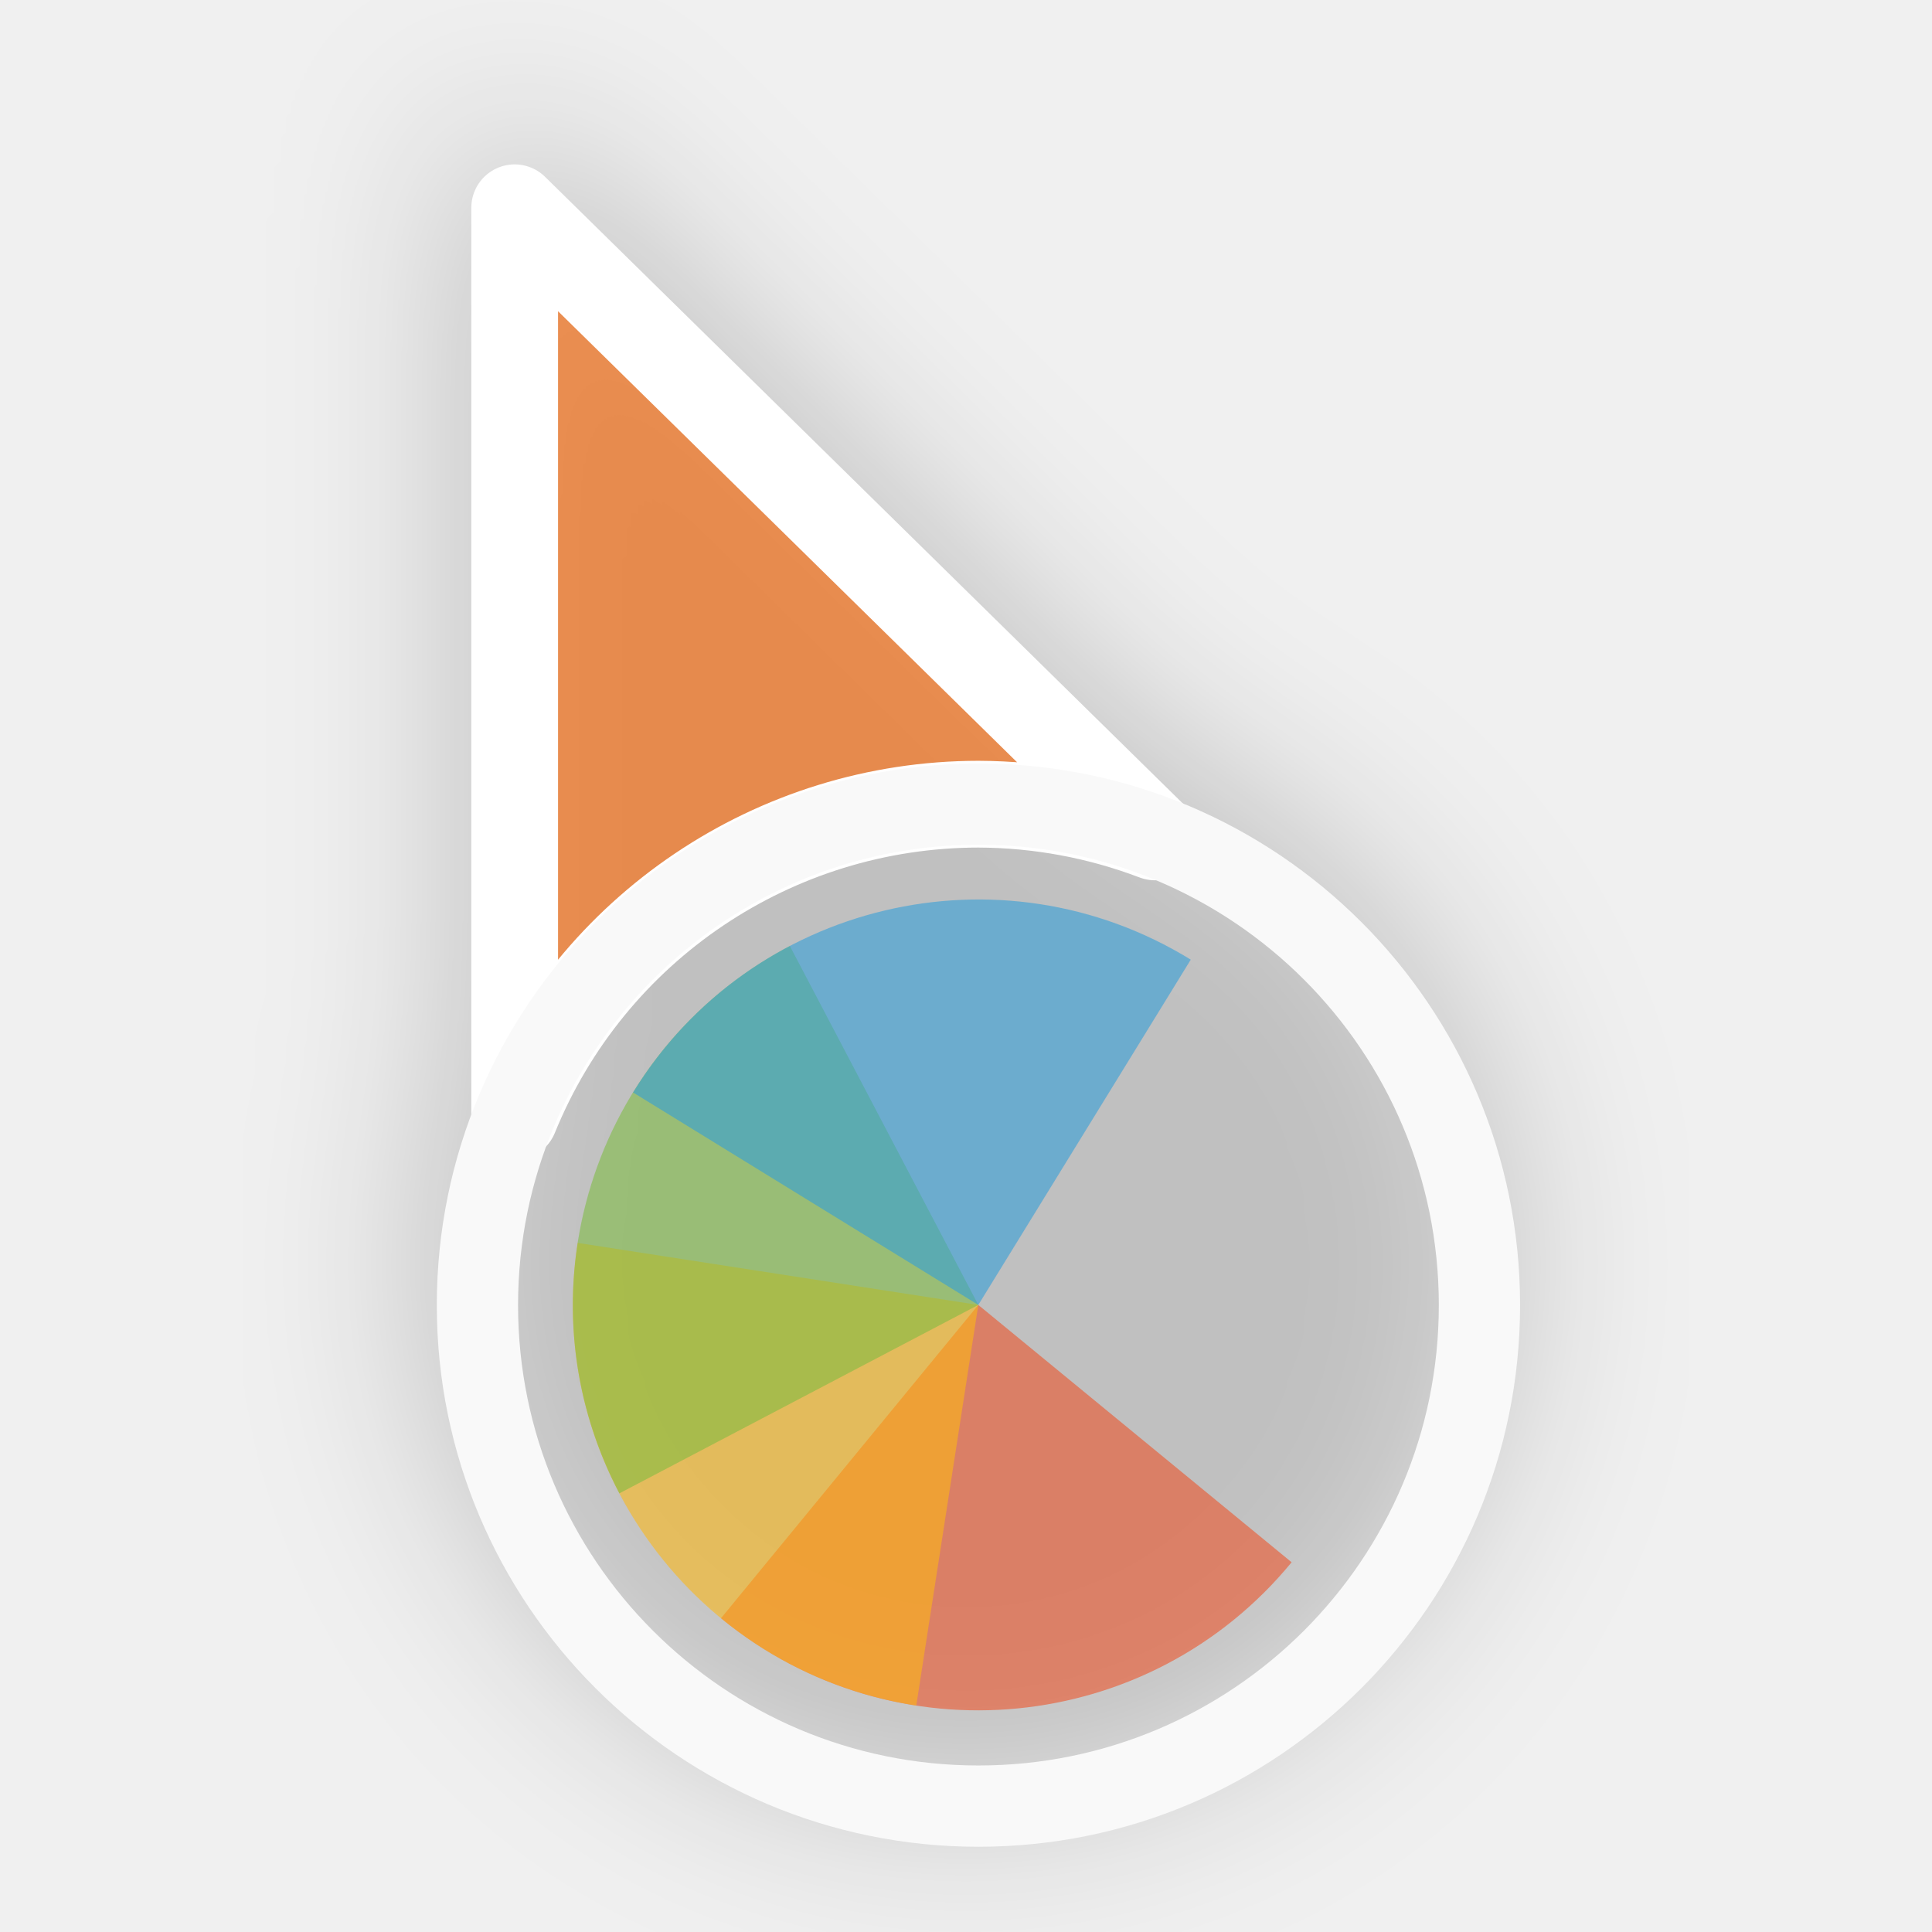
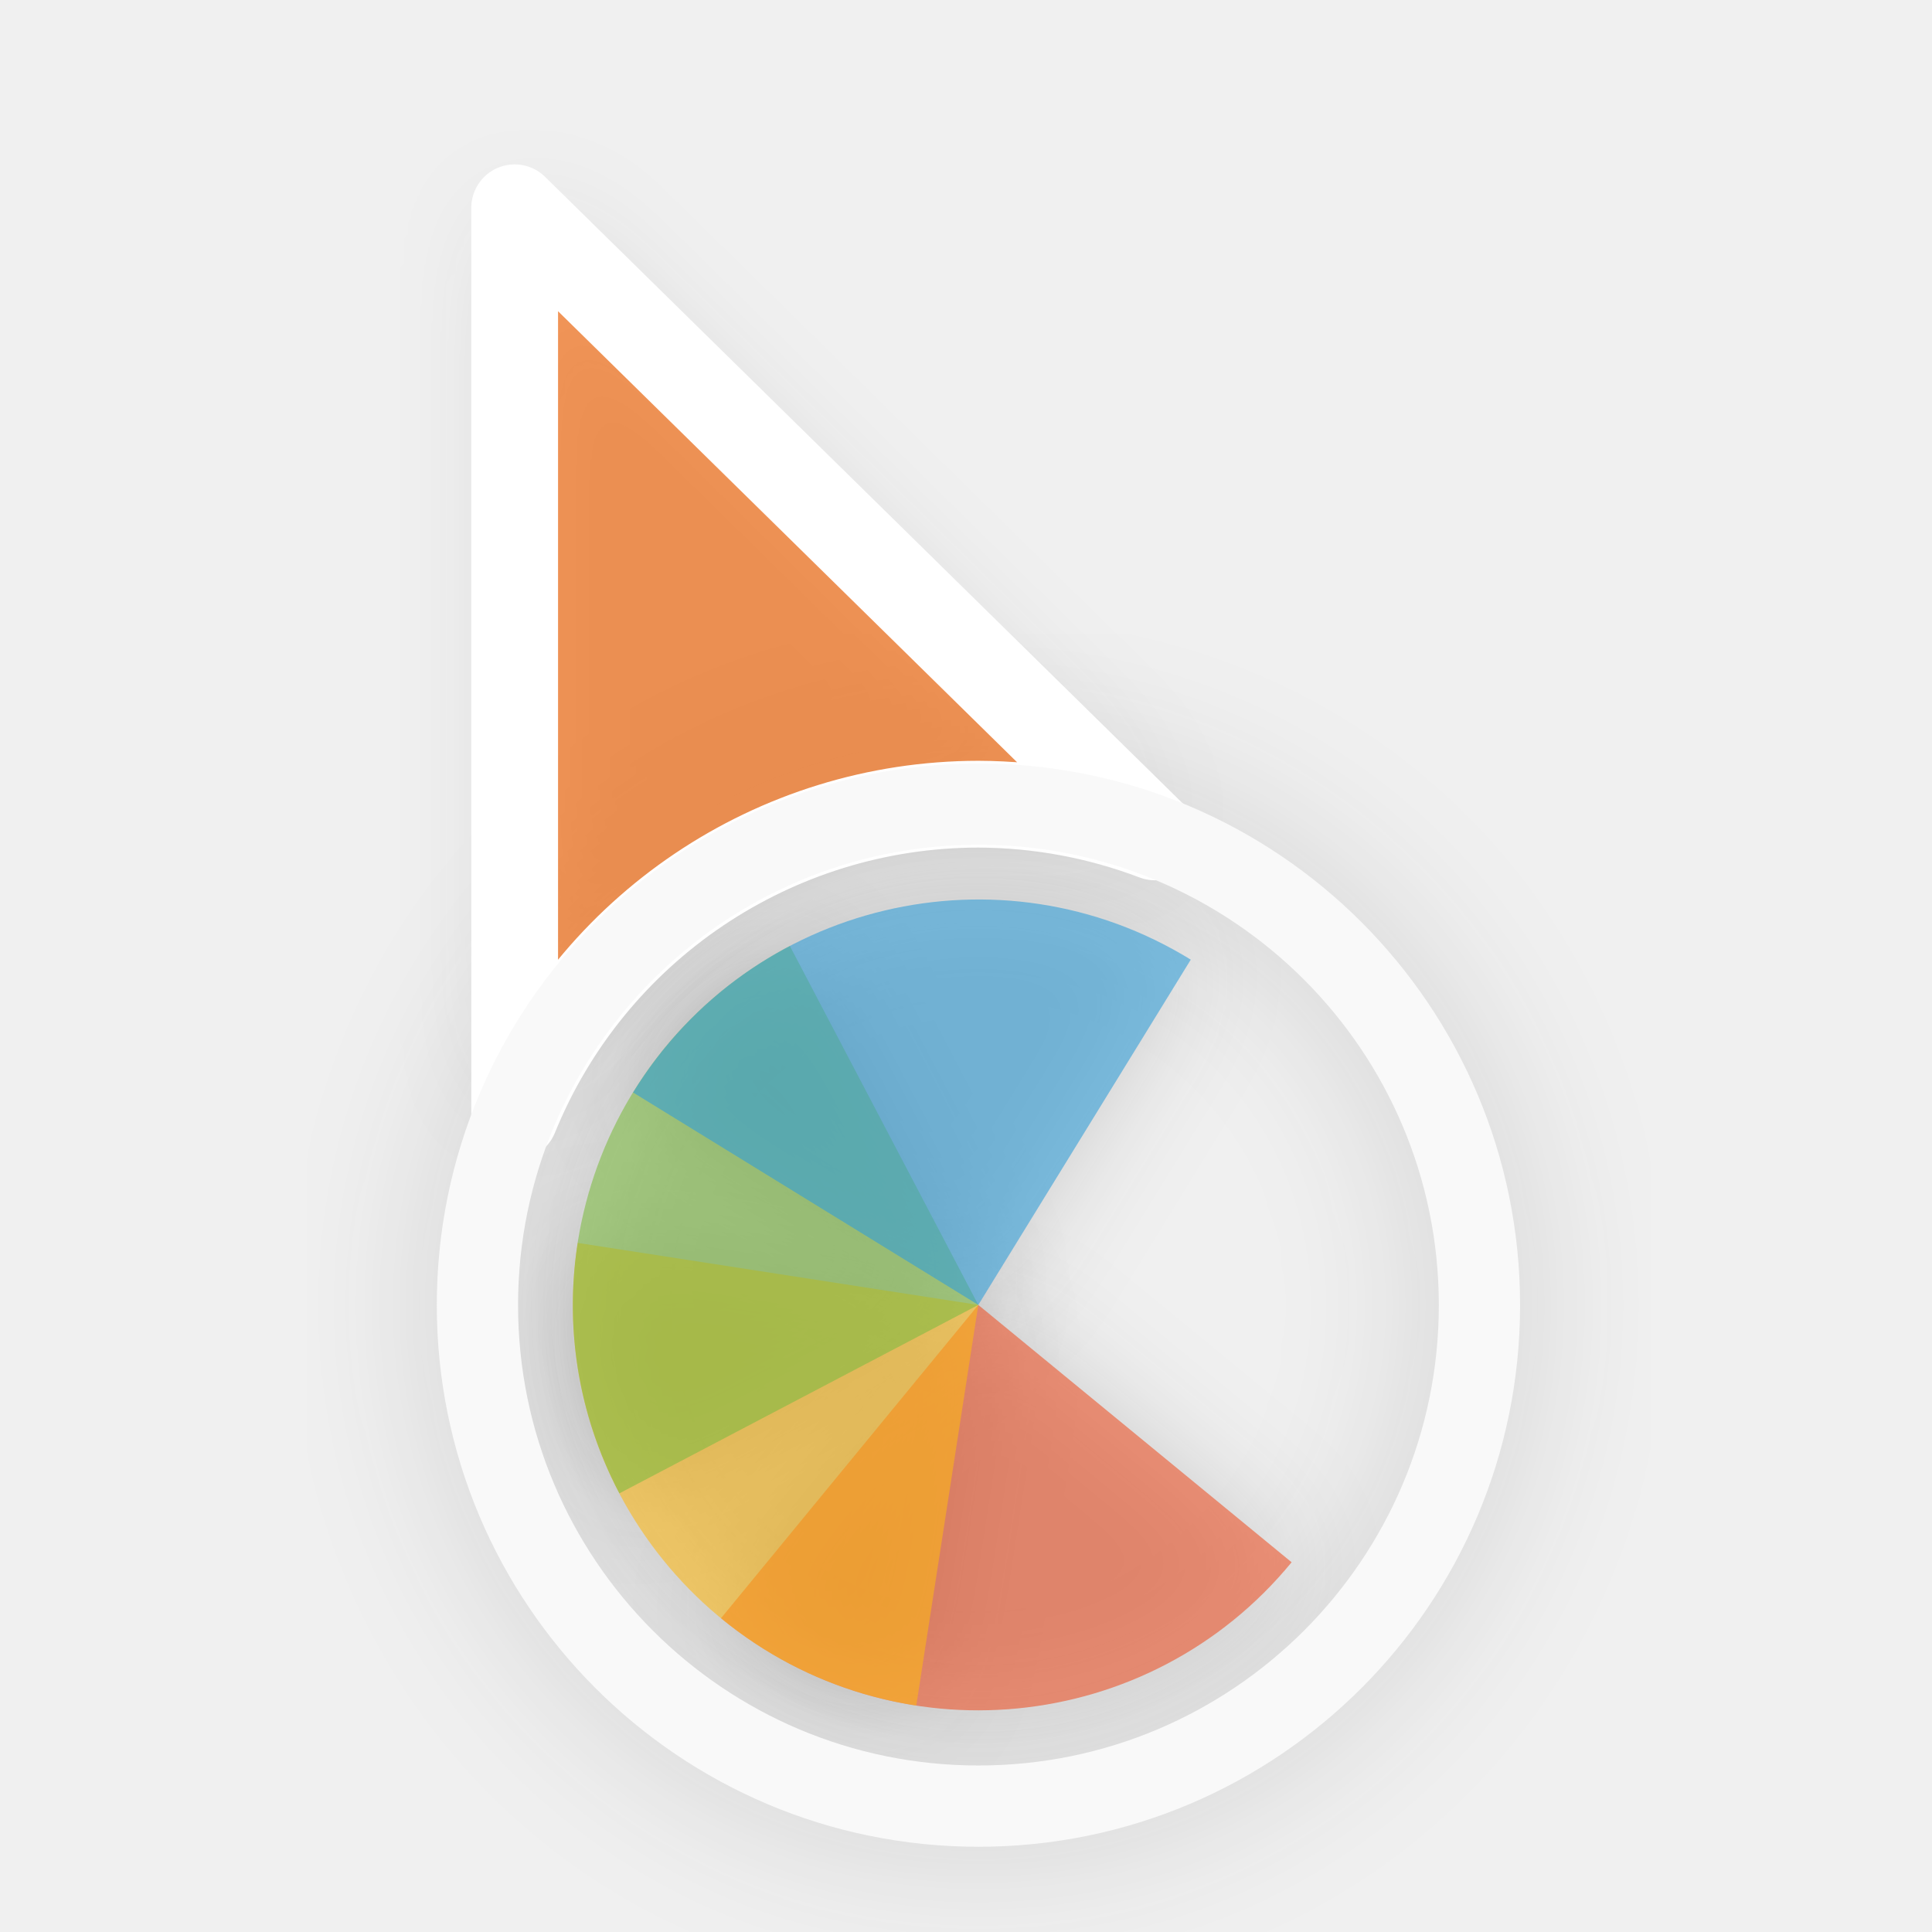
<svg xmlns="http://www.w3.org/2000/svg" width="100" height="100" viewBox="0 0 75 75" version="1.1" id="svg2">
  <defs id="defs11">
    <clipPath id="clip1">
      <path id="path4225" d="m 17,10 14,0 0,20 -14,0 m 0,-20" />
    </clipPath>
    <clipPath id="clip2">
      <path id="path4228" d="m 41.895,19.992 c 0,10.582 -8.02,19.16 -17.895,19.16 -9.875,0 -17.891,-8.574 -17.891,-19.16 0,-10.586 8.02,-19.16 17.891,-19.16 9.879,0 17.895,8.574 17.895,19.16 m 0,0" />
    </clipPath>
-     <filter height="1.277" y="-0.139" width="1.442" x="-0.221" id="filter838" style="color-interpolation-filters:sRGB">
-       <feGaussianBlur id="feGaussianBlur840" stdDeviation="1.593" />
+     <filter style="color-interpolation-filters:sRGB" id="filter3122" x="-0.206" width="1.412" y="-0.145" height="1.291">
+       <feGaussianBlur stdDeviation="0.861" id="feGaussianBlur3124" />
+     </filter>
+     <filter style="color-interpolation-filters:sRGB" id="filter3126" x="-0.17" width="1.341" y="-0.17" height="1.341">
+       <feGaussianBlur stdDeviation="1.114" id="feGaussianBlur3128" />
+     </filter>
+     <filter style="color-interpolation-filters:sRGB" id="filter3130" x="-0.234" width="1.467" y="-0.321" height="1.643">
+       <feGaussianBlur stdDeviation="0.85" id="feGaussianBlur3132" />
+     </filter>
+     <filter style="color-interpolation-filters:sRGB" id="filter3134" x="-0.321" width="1.643" y="-0.238" height="1.476">
+       <feGaussianBlur stdDeviation="0.85" id="feGaussianBlur3136" />
+     </filter>
+     <filter style="color-interpolation-filters:sRGB" id="filter3138" x="-0.321" width="1.643" y="-0.282" height="1.563">
+       <feGaussianBlur stdDeviation="0.85" id="feGaussianBlur3140" />
+     </filter>
+     <filter style="color-interpolation-filters:sRGB" id="filter3142" x="-0.228" width="1.457" y="-0.321" height="1.643">
+       <feGaussianBlur stdDeviation="0.85" id="feGaussianBlur3144" />
    </filter>
  </defs>
  <g transform="matrix(2.479809,0,0,2.480421,0.6048143,1.021572)" id="g64">
+     <path style="opacity:0.169;fill:#1a1a1a;fill-opacity:1;stroke-width:0.568;filter:url(#filter3142)" d="m 19.975,24.038 -4.904,-4.027 -4.028,4.903 a 6.347,6.345 0 0 0 8.933,-0.876 z" id="path3102" />
+     <path id="path3104" d="m 8.799,19.04 6.272,0.971 -0.971,6.27 A 6.347,6.345 0 0 1 8.799,19.04 Z" style="opacity:0.169;fill:#1a1a1a;fill-opacity:1;stroke-width:0.568;filter:url(#filter3138)" />
+     <path style="opacity:0.169;fill:#1a1a1a;fill-opacity:1;stroke-width:0.568;filter:url(#filter3134)" d="m 9.452,22.96 5.619,-2.949 -2.95,-5.618 a 6.347,6.345 0 0 0 -2.669,8.567 z" id="path3106" />
+     <path id="path3108" d="M 18.397,14.607 15.071,20.011 9.666,16.686 A 6.347,6.345 0 0 1 18.397,14.607 Z" style="opacity:0.169;fill:#1a1a1a;fill-opacity:1;stroke-width:0.568;filter:url(#filter3130)" />
+     <ellipse ry="7.841" rx="7.843" cy="20.014" cx="15.073" id="ellipse2946" style="opacity:0.169;fill:none;fill-opacity:1;stroke:#1a1a1a;stroke-width:1.272;stroke-linecap:round;stroke-linejoin:round;stroke-miterlimit:4;stroke-dasharray:none;stroke-dashoffset:0;stroke-opacity:1;paint-order:markers fill stroke;filter:url(#filter3126)" />
+     <path id="path2944" d="M 7.813,2.84 V 17.062 a 7.843,7.841 0 0 1 7.26,-4.888 7.843,7.841 0 0 1 2.763,0.512 z" style="fill:#1a1a1a;fill-opacity:1;fill-rule:nonzero;stroke:none;stroke-width:1.358;stroke-linecap:round;stroke-linejoin:round;stroke-miterlimit:4;stroke-dasharray:none;stroke-opacity:1;filter:url(#filter3122);opacity:0.169" />
    <g id="layer1" transform="matrix(1.209766,0,0,1.209468,3.56658,0.1929386)" />
    <g id="layer2" transform="matrix(1.209766,0,0,1.209468,3.56658,0.1929386)" />
-     <path style="opacity:0.2;fill:#000000;fill-opacity:1;fill-rule:nonzero;stroke:#000000;stroke-width:1.497;stroke-linecap:round;stroke-linejoin:round;stroke-miterlimit:4;stroke-dasharray:none;stroke-opacity:1;filter:url(#filter838)" d="M 4.465,3.823 V 19.5 a 8.644,8.644 0 0 0 -0.643,3.254 8.644,8.644 0 0 0 8.645,8.645 8.644,8.644 0 0 0 8.645,-8.645 8.644,8.644 0 0 0 -5.6,-8.078 z m 7.328,10.318 a 8.644,8.644 0 0 0 -0.35,0.041 8.644,8.644 0 0 1 0.35,-0.041 z m -0.863,0.111 a 8.644,8.644 0 0 0 -0.309,0.068 8.644,8.644 0 0 1 0.309,-0.068 z m -0.852,0.199 a 8.644,8.644 0 0 0 -0.221,0.072 8.644,8.644 0 0 1 0.221,-0.072 z m -0.826,0.283 a 8.644,8.644 0 0 0 -0.166,0.074 8.644,8.644 0 0 1 0.166,-0.074 z m -0.793,0.367 a 8.644,8.644 0 0 0 -0.102,0.059 8.644,8.644 0 0 1 0.102,-0.059 z m -0.74,0.436 a 8.644,8.644 0 0 0 -0.131,0.094 8.644,8.644 0 0 1 0.131,-0.094 z m -0.693,0.506 a 8.644,8.644 0 0 0 -0.117,0.104 8.644,8.644 0 0 1 0.117,-0.104 z" id="path821" transform="matrix(0.9073245,0,0,0.9071007,3.56658,-1.268041)" />
    <path style="fill:#ff6600;fill-opacity:0.6;fill-rule:nonzero;stroke:#ffffff;stroke-width:1.358;stroke-linecap:round;stroke-linejoin:round;stroke-miterlimit:4;stroke-dasharray:none;stroke-opacity:1" d="M 7.813,2.84 V 17.062 a 7.843,7.841 0 0 1 7.26,-4.888 7.843,7.841 0 0 1 2.763,0.512 z" id="path5-3-3" />
    <ellipse style="opacity:1;fill:none;fill-opacity:1;stroke:#f9f9f9;stroke-width:1.272;stroke-linecap:round;stroke-linejoin:round;stroke-miterlimit:4;stroke-dasharray:none;stroke-dashoffset:0;stroke-opacity:1;paint-order:markers fill stroke" id="path814" cx="15.073" cy="20.014" rx="7.843" ry="7.841" />
    <g id="layer1-0" transform="matrix(1.209766,0,0,1.209468,24.06932,-12.31181)" />
    <g id="layer1-6" transform="matrix(1.209766,0,0,1.209468,35.3648,-24.58852)" />
    <g id="layer1-06" transform="matrix(1.209766,0,0,1.209468,40.31145,15.81981)" />
    <g id="layer1-69" transform="matrix(1.209766,0,0,1.209468,41.92762,17.05137)" />
    <g id="layer1-8" transform="matrix(1.209766,0,0,1.209468,32.06047,20.33961)" />
    <g id="layer1-04" transform="matrix(1.209766,0,0,1.209468,53.62127,30.27763)" />
    <g id="layer1-2" transform="matrix(1.209766,0,0,1.209468,-24.66149,13.1829)" />
    <g id="layer1-61" transform="matrix(1.209766,0,0,1.209468,48.14259,7.049252)" />
    <g id="layer1-7" transform="matrix(1.209766,0,0,1.209468,34.06159,6.860349)" />
    <g id="layer2-3" transform="matrix(1.209766,0,0,1.209468,34.06159,6.860349)" />
    <g id="layer1-0-3" transform="matrix(1.209766,0,0,1.209468,54.56433,-5.644396)" />
    <g id="layer1-6-1" transform="matrix(1.209766,0,0,1.209468,65.85981,-17.92111)" />
    <g id="layer1-06-9" transform="matrix(1.209766,0,0,1.209468,70.80646,22.48722)" />
    <g id="layer1-69-4" transform="matrix(1.209766,0,0,1.209468,72.42263,23.71878)" />
    <g id="layer1-8-7" transform="matrix(1.209766,0,0,1.209468,62.55548,27.00702)" />
    <g id="layer1-04-8" transform="matrix(1.209766,0,0,1.209468,84.11628,36.94504)" />
    <g id="layer1-3" transform="matrix(1.209766,0,0,1.209468,49.49174,5.80823)" />
    <g id="layer2-7" transform="matrix(1.209766,0,0,1.209468,49.49174,5.80823)" />
    <g id="layer1-615" transform="matrix(1.209766,0,0,1.209468,26.48183,-1.797181)" />
    <g id="layer1-77" transform="matrix(1.209766,0,0,1.209468,-19.45245,2.813168)" />
    <g id="layer1-1" transform="matrix(1.209766,0,0,1.209468,64.60353,-22.34639)" />
    <g id="layer2-2" transform="matrix(1.209766,0,0,1.209468,64.60353,-22.34639)" />
    <g id="layer1-0-6" transform="matrix(1.209766,0,0,1.209468,85.10626,-34.85113)" />
    <g id="layer1-6-0" transform="matrix(1.209766,0,0,1.209468,96.40174,-47.12785)" />
    <g id="layer1-06-6" transform="matrix(1.209766,0,0,1.209468,101.3484,-6.719521)" />
    <g id="layer1-69-2" transform="matrix(1.209766,0,0,1.209468,102.9646,-5.487956)" />
    <g id="layer1-8-6" transform="matrix(1.209766,0,0,1.209468,93.09742,-2.199716)" />
    <g id="layer1-04-1" transform="matrix(1.209766,0,0,1.209468,114.6582,7.738301)" />
    <g id="layer1-2-8" transform="matrix(1.209766,0,0,1.209468,36.37546,-9.356424)" />
    <g id="layer1-61-7" transform="matrix(1.209766,0,0,1.209468,109.1795,-15.49007)" />
    <g id="layer1-7-9" transform="matrix(1.209766,0,0,1.209468,95.09854,-15.67898)" />
    <g id="layer2-3-2" transform="matrix(1.209766,0,0,1.209468,95.09854,-15.67898)" />
    <g id="layer1-0-3-0" transform="matrix(1.209766,0,0,1.209468,115.6013,-28.18372)" />
    <g id="layer1-6-1-2" transform="matrix(1.209766,0,0,1.209468,126.8968,-40.46044)" />
    <g id="layer1-06-9-3" transform="matrix(1.209766,0,0,1.209468,131.8434,-0.05211042)" />
    <g id="layer1-69-4-7" transform="matrix(1.209766,0,0,1.209468,133.4596,1.179454)" />
    <g id="layer1-8-7-5" transform="matrix(1.209766,0,0,1.209468,123.5924,4.467694)" />
    <g id="layer1-04-8-9" transform="matrix(1.209766,0,0,1.209468,145.1532,14.40571)" />
    <g id="layer1-3-2" transform="matrix(1.209766,0,0,1.209468,110.5287,-16.7311)" />
    <g id="layer2-7-2" transform="matrix(1.209766,0,0,1.209468,110.5287,-16.7311)" />
    <g id="layer1-615-9" transform="matrix(1.209766,0,0,1.209468,87.51878,-24.33651)" />
    <g id="layer1-77-7" transform="matrix(1.209766,0,0,1.209468,41.58449,-19.72616)" />
    <g id="layer1-75" transform="matrix(1.209766,0,0,1.209468,17.65479,-17.0797)" />
    <g id="layer1-5" transform="matrix(1.209766,0,0,1.209468,41.3761,-21.02233)" />
    <g id="layer1-78" transform="matrix(1.209766,0,0,1.209468,87.28664,-45.02391)" />
    <g id="layer2-4" transform="matrix(1.209766,0,0,1.209468,87.28664,-45.02391)" />
    <g id="layer1-0-1" transform="matrix(1.209766,0,0,1.209468,107.7894,-57.52865)" />
    <g id="layer1-6-06" transform="matrix(1.209766,0,0,1.209468,119.0849,-69.80537)" />
    <g id="layer1-06-3" transform="matrix(1.209766,0,0,1.209468,124.0315,-29.39704)" />
    <g id="layer1-69-20" transform="matrix(1.209766,0,0,1.209468,125.6477,-28.16547)" />
    <g id="layer1-8-61" transform="matrix(1.209766,0,0,1.209468,115.7805,-24.87723)" />
    <g id="layer1-04-5" transform="matrix(1.209766,0,0,1.209468,137.3413,-14.93922)" />
    <g id="layer1-2-5" transform="matrix(1.209766,0,0,1.209468,59.05857,-32.03394)" />
    <g id="layer1-61-4" transform="matrix(1.209766,0,0,1.209468,131.8627,-38.16759)" />
    <g id="layer1-7-7" transform="matrix(1.209766,0,0,1.209468,117.7816,-38.3565)" />
    <g id="layer2-3-6" transform="matrix(1.209766,0,0,1.209468,117.7816,-38.3565)" />
    <g id="layer1-0-3-5" transform="matrix(1.209766,0,0,1.209468,138.2844,-50.86124)" />
    <g id="layer1-6-1-6" transform="matrix(1.209766,0,0,1.209468,149.5799,-63.13796)" />
    <g id="layer1-06-9-9" transform="matrix(1.209766,0,0,1.209468,154.5265,-22.72963)" />
    <g id="layer1-69-4-3" transform="matrix(1.209766,0,0,1.209468,156.1427,-21.49806)" />
    <g id="layer1-8-7-7" transform="matrix(1.209766,0,0,1.209468,146.2755,-18.20982)" />
    <g id="layer1-04-8-4" transform="matrix(1.209766,0,0,1.209468,167.8363,-8.271806)" />
    <g id="layer1-3-5" transform="matrix(1.209766,0,0,1.209468,133.2118,-39.40861)" />
    <g id="layer2-7-25" transform="matrix(1.209766,0,0,1.209468,133.2118,-39.40861)" />
    <g id="layer1-615-4" transform="matrix(1.209766,0,0,1.209468,110.2019,-47.01402)" />
    <g id="layer1-77-74" transform="matrix(1.209766,0,0,1.209468,64.26761,-42.40368)" />
    <g id="layer1-75-4" transform="matrix(1.209766,0,0,1.209468,40.33791,-39.75722)" />
    <g id="layer1-5-3" transform="matrix(1.209766,0,0,1.209468,64.05921,-43.69985)" />
    <g id="layer1-31" transform="matrix(1.209766,0,0,1.209468,39.85956,-1.328936)" />
    <g id="layer1-4" transform="matrix(1.209766,0,0,1.209468,-26.37513,-2.528364)" />
    <g id="layer2-8" transform="matrix(1.209766,0,0,1.209468,-26.37513,-2.528364)" />
    <g id="layer1-6159" transform="matrix(1.209766,0,0,1.209468,32.63464,-1.552167)" />
    <g id="layer2-49" transform="matrix(1.209766,0,0,1.209468,32.63464,-1.552167)" />
    <g id="layer1-67" transform="matrix(1.209766,0,0,1.209468,35.30259,-3.962393)" />
    <g id="layer2-36" transform="matrix(1.209766,0,0,1.209468,35.30259,-3.962393)" />
    <g id="layer1-39" transform="matrix(1.209766,0,0,1.209468,29.74283,-5.087603)" />
    <g id="layer1-15" transform="matrix(1.209766,0,0,1.209468,32.43088,0.8742476)" />
    <path id="path3800" d="m 19.975,24.038 -4.904,-4.027 -4.028,4.903 a 6.347,6.345 0 0 0 8.933,-0.876 z" style="opacity:0.96;fill:#ef5025;fill-opacity:0.6;stroke-width:0.568" />
    <path style="opacity:0.96;fill:#fdb813;fill-opacity:0.6;stroke-width:0.568" d="m 8.799,19.04 6.272,0.971 -0.971,6.27 A 6.347,6.345 0 0 1 8.799,19.04 Z" id="path3802" />
    <path id="path3804" d="m 9.452,22.96 5.619,-2.949 -2.95,-5.618 a 6.347,6.345 0 0 0 -2.669,8.567 z" style="opacity:0.96;fill:#7ebb41;fill-opacity:0.6;stroke-width:0.568" />
    <path style="opacity:0.98;fill:#329fd9;fill-opacity:0.6;stroke-width:0.568" d="M 18.397,14.607 15.071,20.011 9.666,16.686 A 6.347,6.345 0 0 1 18.397,14.607 Z" id="path3795" />
    <g id="layer1-47" transform="matrix(1.209766,0,0,1.209468,32.12411,-2.010794)" />
    <g id="layer1-74" transform="matrix(1.209766,0,0,1.209468,32.97093,0.2334099)" />
    <g id="layer1-64" transform="matrix(1.209766,0,0,1.209468,29.78314,-1.818139)" />
    <g id="layer2-33" transform="matrix(1.209766,0,0,1.209468,29.78314,-1.818139)" />
    <g id="layer1-692" transform="matrix(1.209766,0,0,1.209468,42.69864,0.5613563)" />
    <g id="layer1-80" transform="matrix(1.209766,0,0,1.209468,36.79909,-2.457671)" />
+     <g transform="matrix(1.209766,0,0,1.209468,3.56658,0.1929386)" id="g2940" />
+     <g transform="matrix(1.209766,0,0,1.209468,3.56658,0.1929386)" id="g2942" />
+     <g transform="matrix(1.209766,0,0,1.209468,24.06932,-12.31181)" id="g2948" />
+     <g transform="matrix(1.209766,0,0,1.209468,35.3648,-24.58852)" id="g2950" />
+     <g transform="matrix(1.209766,0,0,1.209468,40.31145,15.81981)" id="g2952" />
+     <g transform="matrix(1.209766,0,0,1.209468,41.92762,17.05137)" id="g2954" />
+     <g transform="matrix(1.209766,0,0,1.209468,32.06047,20.33961)" id="g2956" />
+     <g transform="matrix(1.209766,0,0,1.209468,53.62127,30.27763)" id="g2958" />
+     <g transform="matrix(1.209766,0,0,1.209468,-24.66149,13.1829)" id="g2960" />
+     <g transform="matrix(1.209766,0,0,1.209468,48.14259,7.049252)" id="g2962" />
+     <g transform="matrix(1.209766,0,0,1.209468,34.06159,6.860349)" id="g2964" />
+     <g transform="matrix(1.209766,0,0,1.209468,34.06159,6.860349)" id="g2966" />
+     <g transform="matrix(1.209766,0,0,1.209468,54.56433,-5.644396)" id="g2968" />
+     <g transform="matrix(1.209766,0,0,1.209468,65.85981,-17.92111)" id="g2970" />
+     <g transform="matrix(1.209766,0,0,1.209468,70.80646,22.48722)" id="g2972" />
+     <g transform="matrix(1.209766,0,0,1.209468,72.42263,23.71878)" id="g2974" />
+     <g transform="matrix(1.209766,0,0,1.209468,62.55548,27.00702)" id="g2976" />
+     <g transform="matrix(1.209766,0,0,1.209468,84.11628,36.94504)" id="g2978" />
+     <g transform="matrix(1.209766,0,0,1.209468,49.49174,5.80823)" id="g2980" />
+     <g transform="matrix(1.209766,0,0,1.209468,49.49174,5.80823)" id="g2982" />
+     <g transform="matrix(1.209766,0,0,1.209468,26.48183,-1.797181)" id="g2984" />
+     <g transform="matrix(1.209766,0,0,1.209468,-19.45245,2.813168)" id="g2986" />
+     <g transform="matrix(1.209766,0,0,1.209468,64.60353,-22.34639)" id="g2988" />
+     <g transform="matrix(1.209766,0,0,1.209468,64.60353,-22.34639)" id="g2990" />
+     <g transform="matrix(1.209766,0,0,1.209468,85.10626,-34.85113)" id="g2992" />
+     <g transform="matrix(1.209766,0,0,1.209468,96.40174,-47.12785)" id="g2994" />
+     <g transform="matrix(1.209766,0,0,1.209468,101.3484,-6.719521)" id="g2996" />
+     <g transform="matrix(1.209766,0,0,1.209468,102.9646,-5.487956)" id="g2998" />
+     <g transform="matrix(1.209766,0,0,1.209468,93.09742,-2.199716)" id="g3000" />
+     <g transform="matrix(1.209766,0,0,1.209468,114.6582,7.738301)" id="g3002" />
+     <g transform="matrix(1.209766,0,0,1.209468,36.37546,-9.356424)" id="g3004" />
+     <g transform="matrix(1.209766,0,0,1.209468,109.1795,-15.49007)" id="g3006" />
+     <g transform="matrix(1.209766,0,0,1.209468,95.09854,-15.67898)" id="g3008" />
+     <g transform="matrix(1.209766,0,0,1.209468,95.09854,-15.67898)" id="g3010" />
+     <g transform="matrix(1.209766,0,0,1.209468,115.6013,-28.18372)" id="g3012" />
+     <g transform="matrix(1.209766,0,0,1.209468,126.8968,-40.46044)" id="g3014" />
+     <g transform="matrix(1.209766,0,0,1.209468,131.8434,-0.05211042)" id="g3016" />
+     <g transform="matrix(1.209766,0,0,1.209468,133.4596,1.179454)" id="g3018" />
+     <g transform="matrix(1.209766,0,0,1.209468,123.5924,4.467694)" id="g3020" />
+     <g transform="matrix(1.209766,0,0,1.209468,145.1532,14.40571)" id="g3022" />
+     <g transform="matrix(1.209766,0,0,1.209468,110.5287,-16.7311)" id="g3024" />
+     <g transform="matrix(1.209766,0,0,1.209468,110.5287,-16.7311)" id="g3026" />
+     <g transform="matrix(1.209766,0,0,1.209468,87.51878,-24.33651)" id="g3028" />
+     <g transform="matrix(1.209766,0,0,1.209468,41.58449,-19.72616)" id="g3030" />
+     <g transform="matrix(1.209766,0,0,1.209468,17.65479,-17.0797)" id="g3032" />
+     <g transform="matrix(1.209766,0,0,1.209468,41.3761,-21.02233)" id="g3034" />
+     <g transform="matrix(1.209766,0,0,1.209468,87.28664,-45.02391)" id="g3036" />
+     <g transform="matrix(1.209766,0,0,1.209468,87.28664,-45.02391)" id="g3038" />
+     <g transform="matrix(1.209766,0,0,1.209468,107.7894,-57.52865)" id="g3040" />
+     <g transform="matrix(1.209766,0,0,1.209468,119.0849,-69.80537)" id="g3042" />
+     <g transform="matrix(1.209766,0,0,1.209468,124.0315,-29.39704)" id="g3044" />
+     <g transform="matrix(1.209766,0,0,1.209468,125.6477,-28.16547)" id="g3046" />
+     <g transform="matrix(1.209766,0,0,1.209468,115.7805,-24.87723)" id="g3048" />
+     <g transform="matrix(1.209766,0,0,1.209468,137.3413,-14.93922)" id="g3050" />
+     <g transform="matrix(1.209766,0,0,1.209468,59.05857,-32.03394)" id="g3052" />
+     <g transform="matrix(1.209766,0,0,1.209468,131.8627,-38.16759)" id="g3054" />
+     <g transform="matrix(1.209766,0,0,1.209468,117.7816,-38.3565)" id="g3056" />
+     <g transform="matrix(1.209766,0,0,1.209468,117.7816,-38.3565)" id="g3058" />
+     <g transform="matrix(1.209766,0,0,1.209468,138.2844,-50.86124)" id="g3060" />
+     <g transform="matrix(1.209766,0,0,1.209468,149.5799,-63.13796)" id="g3062" />
+     <g transform="matrix(1.209766,0,0,1.209468,154.5265,-22.72963)" id="g3064" />
+     <g transform="matrix(1.209766,0,0,1.209468,156.1427,-21.49806)" id="g3066" />
+     <g transform="matrix(1.209766,0,0,1.209468,146.2755,-18.20982)" id="g3068" />
+     <g transform="matrix(1.209766,0,0,1.209468,167.8363,-8.271806)" id="g3070" />
+     <g transform="matrix(1.209766,0,0,1.209468,133.2118,-39.40861)" id="g3072" />
+     <g transform="matrix(1.209766,0,0,1.209468,133.2118,-39.40861)" id="g3074" />
+     <g transform="matrix(1.209766,0,0,1.209468,110.2019,-47.01402)" id="g3076" />
+     <g transform="matrix(1.209766,0,0,1.209468,64.26761,-42.40368)" id="g3078" />
+     <g transform="matrix(1.209766,0,0,1.209468,40.33791,-39.75722)" id="g3080" />
+     <g transform="matrix(1.209766,0,0,1.209468,64.05921,-43.69985)" id="g3082" />
+     <g transform="matrix(1.209766,0,0,1.209468,39.85956,-1.328936)" id="g3084" />
+     <g transform="matrix(1.209766,0,0,1.209468,-26.37513,-2.528364)" id="g3086" />
+     <g transform="matrix(1.209766,0,0,1.209468,-26.37513,-2.528364)" id="g3088" />
+     <g transform="matrix(1.209766,0,0,1.209468,32.63464,-1.552167)" id="g3090" />
+     <g transform="matrix(1.209766,0,0,1.209468,32.63464,-1.552167)" id="g3092" />
+     <g transform="matrix(1.209766,0,0,1.209468,35.30259,-3.962393)" id="g3094" />
+     <g transform="matrix(1.209766,0,0,1.209468,35.30259,-3.962393)" id="g3096" />
+     <g transform="matrix(1.209766,0,0,1.209468,29.74283,-5.087603)" id="g3098" />
+     <g transform="matrix(1.209766,0,0,1.209468,32.43088,0.8742476)" id="g3100" />
+     <g transform="matrix(1.209766,0,0,1.209468,32.12411,-2.010794)" id="g3110" />
+     <g transform="matrix(1.209766,0,0,1.209468,32.97093,0.2334099)" id="g3112" />
+     <g transform="matrix(1.209766,0,0,1.209468,29.78314,-1.818139)" id="g3114" />
+     <g transform="matrix(1.209766,0,0,1.209468,29.78314,-1.818139)" id="g3116" />
+     <g transform="matrix(1.209766,0,0,1.209468,42.69864,0.5613563)" id="g3118" />
+     <g transform="matrix(1.209766,0,0,1.209468,36.79909,-2.457671)" id="g3120" />
  </g>
  <style id="style3" type="text/css">
	.st0{fill:#4B4B4B;}
</style>
</svg>
